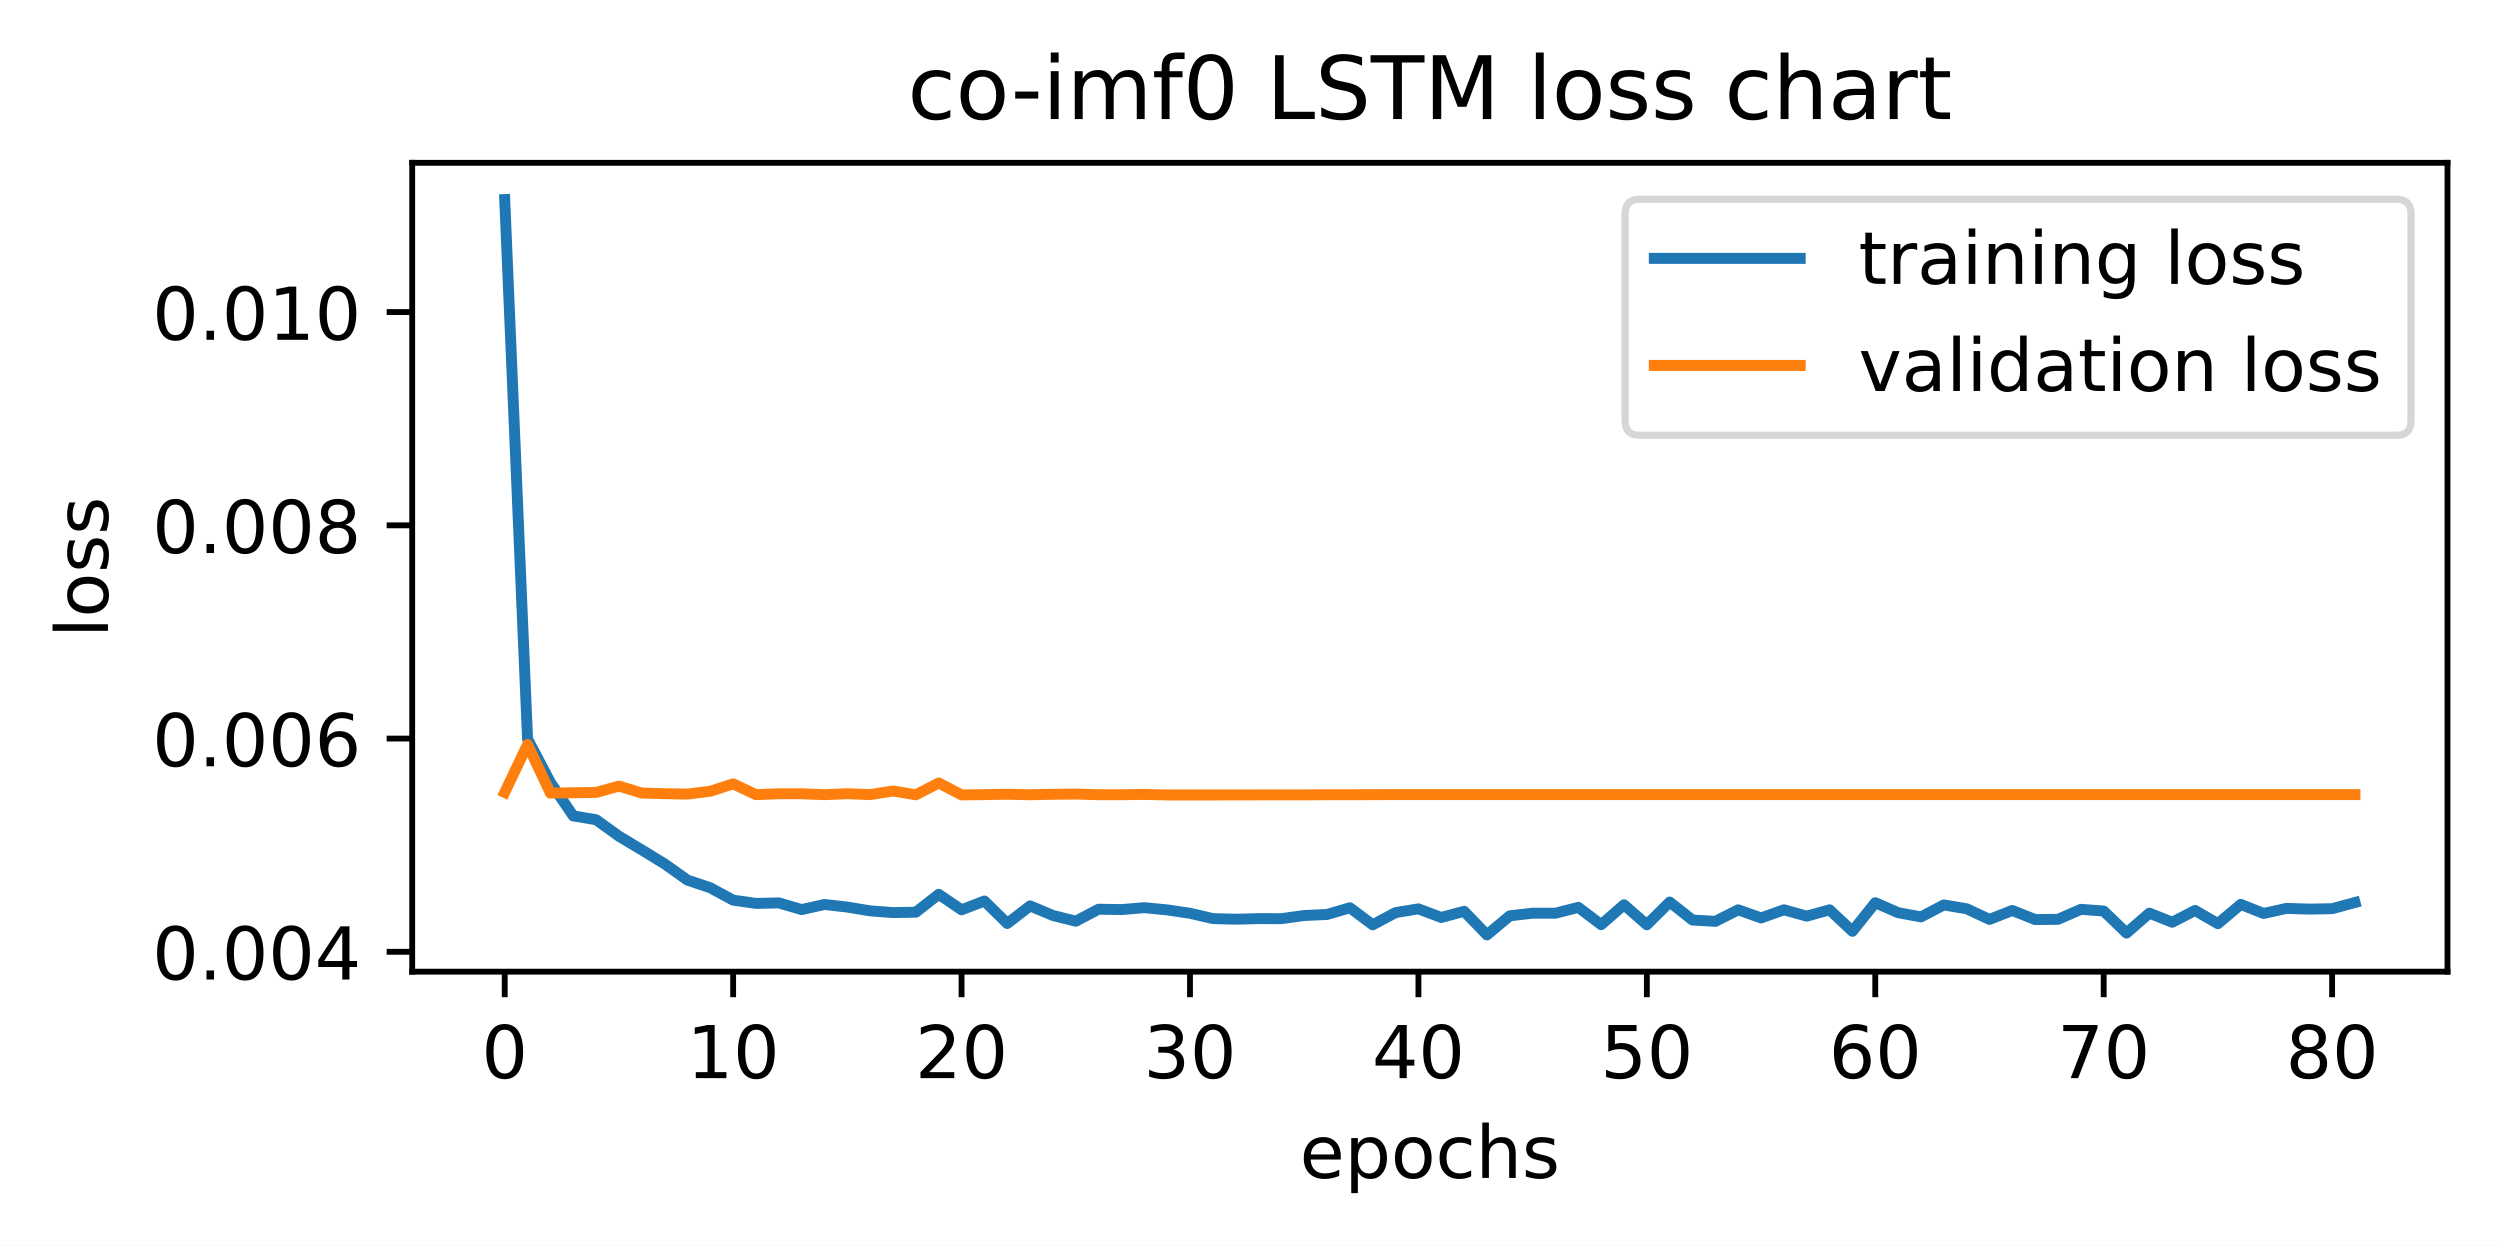
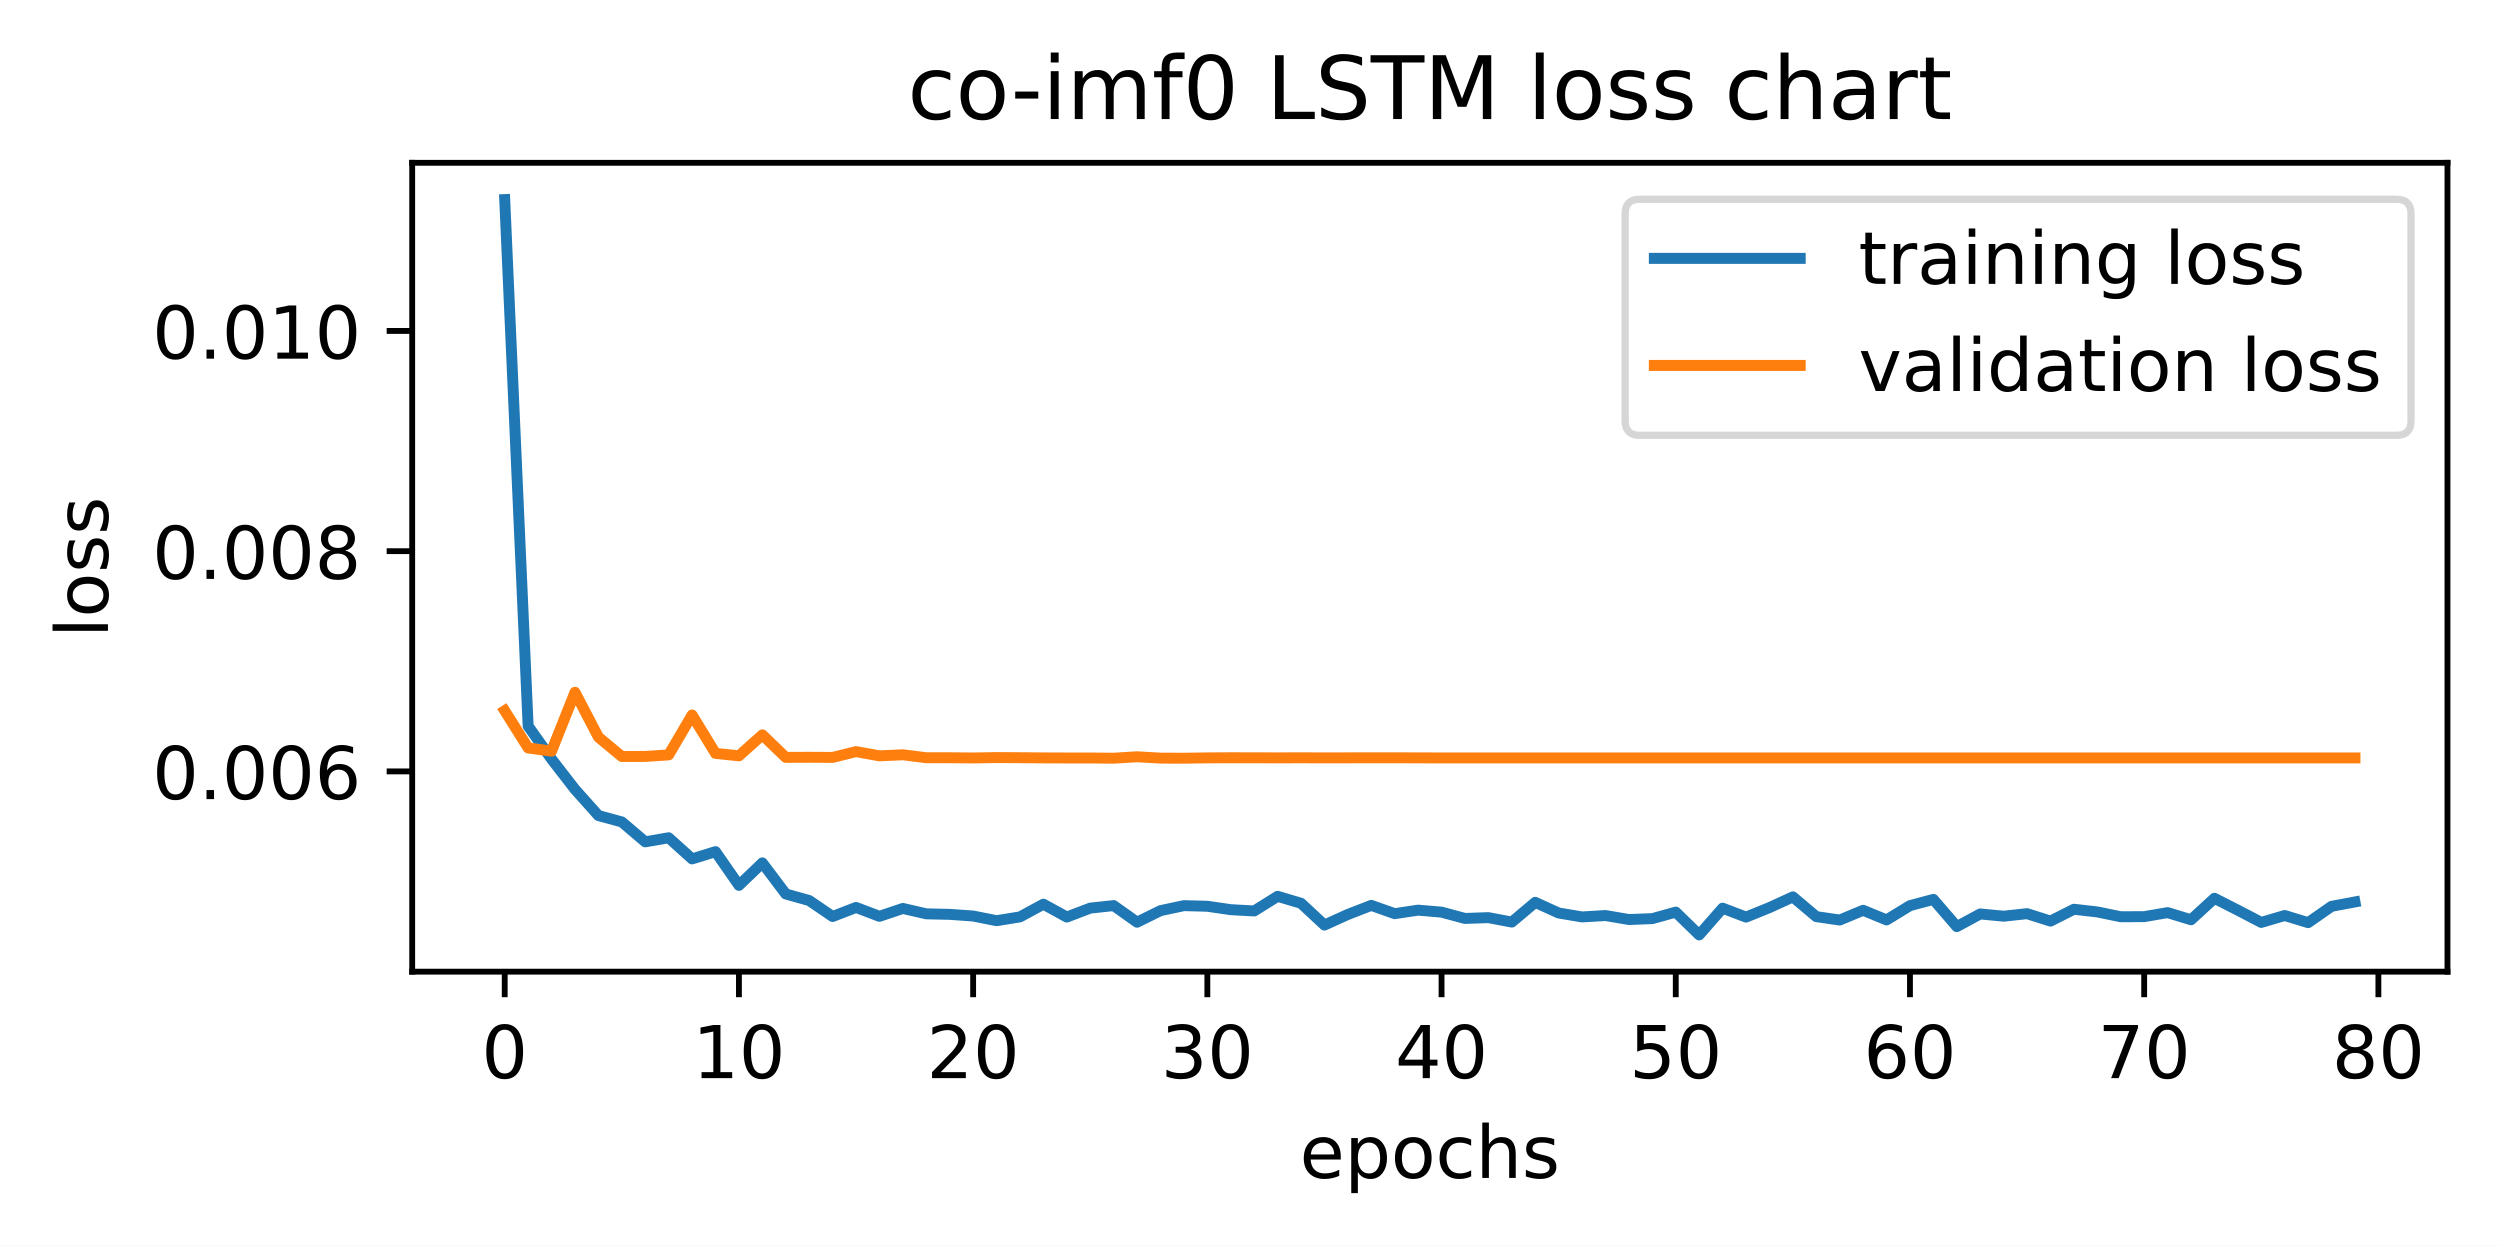
<svg xmlns="http://www.w3.org/2000/svg" xmlns:xlink="http://www.w3.org/1999/xlink" width="342.706pt" height="170.754pt" viewBox="0 0 342.706 170.754" version="1.1">
  <defs>
    <style type="text/css">*{stroke-linejoin: round; stroke-linecap: butt}</style>
  </defs>
  <g id="figure_1">
    <g id="patch_1">
      <path d="M -0 170.754  L 342.706 170.754  L 342.706 0  L -0 0  z " style="fill: #ffffff" />
    </g>
    <g id="axes_1">
      <g id="patch_2">
        <path d="M 56.506 133.198  L 335.506 133.198  L 335.506 22.318  L 56.506 22.318  z " style="fill: #ffffff" />
      </g>
      <g id="matplotlib.axis_1">
        <g id="xtick_1">
          <g id="line2d_1">
            <defs>
-               <path id="md8c9da3b18" d="M 0 0  L 0 3.5  " style="stroke: #000000; stroke-width: 0.8" />
-             </defs>
-             <g>
-               <use xlink:href="#md8c9da3b18" x="69.188" y="133.198" style="stroke: #000000; stroke-width: 0.8" />
+               <path id="m2883100f7e" d="M 0 0  L 0 3.5  " style="stroke: #000000; stroke-width: 0.8" />
+             </defs>
+             <g>
+               <use xlink:href="#m2883100f7e" x="69.188" y="133.198" style="stroke: #000000; stroke-width: 0.8" />
            </g>
          </g>
          <g id="text_1">
            <g transform="translate(66.00682 147.7966) scale(0.1 -0.1)">
              <defs>
                <path id="DejaVuSans-30" d="M 2034 4250  Q 1547 4250 1301 3770  Q 1056 3291 1056 2328  Q 1056 1369 1301 889  Q 1547 409 2034 409  Q 2525 409 2770 889  Q 3016 1369 3016 2328  Q 3016 3291 2770 3770  Q 2525 4250 2034 4250  z M 2034 4750  Q 2819 4750 3233 4129  Q 3647 3509 3647 2328  Q 3647 1150 3233 529  Q 2819 -91 2034 -91  Q 1250 -91 836 529  Q 422 1150 422 2328  Q 422 3509 836 4129  Q 1250 4750 2034 4750  z " transform="scale(0.015625)" />
              </defs>
              <use xlink:href="#DejaVuSans-30" />
            </g>
          </g>
        </g>
        <g id="xtick_2">
          <g id="line2d_2">
            <g>
-               <use xlink:href="#md8c9da3b18" x="100.501" y="133.198" style="stroke: #000000; stroke-width: 0.8" />
+               <use xlink:href="#m2883100f7e" x="101.294" y="133.198" style="stroke: #000000; stroke-width: 0.8" />
            </g>
          </g>
          <g id="text_2">
-             <g transform="translate(94.1387 147.7966) scale(0.1 -0.1)">
+             <g transform="translate(94.93144 147.7966) scale(0.1 -0.1)">
              <defs>
                <path id="DejaVuSans-31" d="M 794 531  L 1825 531  L 1825 4091  L 703 3866  L 703 4441  L 1819 4666  L 2450 4666  L 2450 531  L 3481 531  L 3481 0  L 794 0  L 794 531  z " transform="scale(0.015625)" />
              </defs>
              <use xlink:href="#DejaVuSans-31" />
              <use xlink:href="#DejaVuSans-30" x="63.623" />
            </g>
          </g>
        </g>
        <g id="xtick_3">
          <g id="line2d_3">
            <g>
-               <use xlink:href="#md8c9da3b18" x="131.814" y="133.198" style="stroke: #000000; stroke-width: 0.8" />
+               <use xlink:href="#m2883100f7e" x="133.4" y="133.198" style="stroke: #000000; stroke-width: 0.8" />
            </g>
          </g>
          <g id="text_3">
-             <g transform="translate(125.4518 147.7966) scale(0.1 -0.1)">
+             <g transform="translate(127.0373 147.7966) scale(0.1 -0.1)">
              <defs>
                <path id="DejaVuSans-32" d="M 1228 531  L 3431 531  L 3431 0  L 469 0  L 469 531  Q 828 903 1448 1529  Q 2069 2156 2228 2338  Q 2531 2678 2651 2914  Q 2772 3150 2772 3378  Q 2772 3750 2511 3984  Q 2250 4219 1831 4219  Q 1534 4219 1204 4116  Q 875 4013 500 3803  L 500 4441  Q 881 4594 1212 4672  Q 1544 4750 1819 4750  Q 2544 4750 2975 4387  Q 3406 4025 3406 3419  Q 3406 3131 3298 2873  Q 3191 2616 2906 2266  Q 2828 2175 2409 1742  Q 1991 1309 1228 531  z " transform="scale(0.015625)" />
              </defs>
              <use xlink:href="#DejaVuSans-32" />
              <use xlink:href="#DejaVuSans-30" x="63.623" />
            </g>
          </g>
        </g>
        <g id="xtick_4">
          <g id="line2d_4">
            <g>
-               <use xlink:href="#md8c9da3b18" x="163.127" y="133.198" style="stroke: #000000; stroke-width: 0.8" />
+               <use xlink:href="#m2883100f7e" x="165.506" y="133.198" style="stroke: #000000; stroke-width: 0.8" />
            </g>
          </g>
          <g id="text_4">
-             <g transform="translate(156.765 147.7966) scale(0.1 -0.1)">
+             <g transform="translate(159.1432 147.7966) scale(0.1 -0.1)">
              <defs>
                <path id="DejaVuSans-33" d="M 2597 2516  Q 3050 2419 3304 2112  Q 3559 1806 3559 1356  Q 3559 666 3084 287  Q 2609 -91 1734 -91  Q 1441 -91 1130 -33  Q 819 25 488 141  L 488 750  Q 750 597 1062 519  Q 1375 441 1716 441  Q 2309 441 2620 675  Q 2931 909 2931 1356  Q 2931 1769 2642 2001  Q 2353 2234 1838 2234  L 1294 2234  L 1294 2753  L 1863 2753  Q 2328 2753 2575 2939  Q 2822 3125 2822 3475  Q 2822 3834 2567 4026  Q 2313 4219 1838 4219  Q 1578 4219 1281 4162  Q 984 4106 628 3988  L 628 4550  Q 988 4650 1302 4700  Q 1616 4750 1894 4750  Q 2613 4750 3031 4423  Q 3450 4097 3450 3541  Q 3450 3153 3228 2886  Q 3006 2619 2597 2516  z " transform="scale(0.015625)" />
              </defs>
              <use xlink:href="#DejaVuSans-33" />
              <use xlink:href="#DejaVuSans-30" x="63.623" />
            </g>
          </g>
        </g>
        <g id="xtick_5">
          <g id="line2d_5">
            <g>
-               <use xlink:href="#md8c9da3b18" x="194.441" y="133.198" style="stroke: #000000; stroke-width: 0.8" />
+               <use xlink:href="#m2883100f7e" x="197.612" y="133.198" style="stroke: #000000; stroke-width: 0.8" />
            </g>
          </g>
          <g id="text_5">
-             <g transform="translate(188.0781 147.7966) scale(0.1 -0.1)">
+             <g transform="translate(191.249 147.7966) scale(0.1 -0.1)">
              <defs>
                <path id="DejaVuSans-34" d="M 2419 4116  L 825 1625  L 2419 1625  L 2419 4116  z M 2253 4666  L 3047 4666  L 3047 1625  L 3713 1625  L 3713 1100  L 3047 1100  L 3047 0  L 2419 0  L 2419 1100  L 313 1100  L 313 1709  L 2253 4666  z " transform="scale(0.015625)" />
              </defs>
              <use xlink:href="#DejaVuSans-34" />
              <use xlink:href="#DejaVuSans-30" x="63.623" />
            </g>
          </g>
        </g>
        <g id="xtick_6">
          <g id="line2d_6">
            <g>
-               <use xlink:href="#md8c9da3b18" x="225.754" y="133.198" style="stroke: #000000; stroke-width: 0.8" />
+               <use xlink:href="#m2883100f7e" x="229.717" y="133.198" style="stroke: #000000; stroke-width: 0.8" />
            </g>
          </g>
          <g id="text_6">
-             <g transform="translate(219.3912 147.7966) scale(0.1 -0.1)">
+             <g transform="translate(223.3549 147.7966) scale(0.1 -0.1)">
              <defs>
                <path id="DejaVuSans-35" d="M 691 4666  L 3169 4666  L 3169 4134  L 1269 4134  L 1269 2991  Q 1406 3038 1543 3061  Q 1681 3084 1819 3084  Q 2600 3084 3056 2656  Q 3513 2228 3513 1497  Q 3513 744 3044 326  Q 2575 -91 1722 -91  Q 1428 -91 1123 -41  Q 819 9 494 109  L 494 744  Q 775 591 1075 516  Q 1375 441 1709 441  Q 2250 441 2565 725  Q 2881 1009 2881 1497  Q 2881 1984 2565 2268  Q 2250 2553 1709 2553  Q 1456 2553 1204 2497  Q 953 2441 691 2322  L 691 4666  z " transform="scale(0.015625)" />
              </defs>
              <use xlink:href="#DejaVuSans-35" />
              <use xlink:href="#DejaVuSans-30" x="63.623" />
            </g>
          </g>
        </g>
        <g id="xtick_7">
          <g id="line2d_7">
            <g>
-               <use xlink:href="#md8c9da3b18" x="257.067" y="133.198" style="stroke: #000000; stroke-width: 0.8" />
+               <use xlink:href="#m2883100f7e" x="261.823" y="133.198" style="stroke: #000000; stroke-width: 0.8" />
            </g>
          </g>
          <g id="text_7">
-             <g transform="translate(250.7044 147.7966) scale(0.1 -0.1)">
+             <g transform="translate(255.4608 147.7966) scale(0.1 -0.1)">
              <defs>
                <path id="DejaVuSans-36" d="M 2113 2584  Q 1688 2584 1439 2293  Q 1191 2003 1191 1497  Q 1191 994 1439 701  Q 1688 409 2113 409  Q 2538 409 2786 701  Q 3034 994 3034 1497  Q 3034 2003 2786 2293  Q 2538 2584 2113 2584  z M 3366 4563  L 3366 3988  Q 3128 4100 2886 4159  Q 2644 4219 2406 4219  Q 1781 4219 1451 3797  Q 1122 3375 1075 2522  Q 1259 2794 1537 2939  Q 1816 3084 2150 3084  Q 2853 3084 3261 2657  Q 3669 2231 3669 1497  Q 3669 778 3244 343  Q 2819 -91 2113 -91  Q 1303 -91 875 529  Q 447 1150 447 2328  Q 447 3434 972 4092  Q 1497 4750 2381 4750  Q 2619 4750 2861 4703  Q 3103 4656 3366 4563  z " transform="scale(0.015625)" />
              </defs>
              <use xlink:href="#DejaVuSans-36" />
              <use xlink:href="#DejaVuSans-30" x="63.623" />
            </g>
          </g>
        </g>
        <g id="xtick_8">
          <g id="line2d_8">
            <g>
-               <use xlink:href="#md8c9da3b18" x="288.38" y="133.198" style="stroke: #000000; stroke-width: 0.8" />
+               <use xlink:href="#m2883100f7e" x="293.929" y="133.198" style="stroke: #000000; stroke-width: 0.8" />
            </g>
          </g>
          <g id="text_8">
-             <g transform="translate(282.0175 147.7966) scale(0.1 -0.1)">
+             <g transform="translate(287.5666 147.7966) scale(0.1 -0.1)">
              <defs>
                <path id="DejaVuSans-37" d="M 525 4666  L 3525 4666  L 3525 4397  L 1831 0  L 1172 0  L 2766 4134  L 525 4134  L 525 4666  z " transform="scale(0.015625)" />
              </defs>
              <use xlink:href="#DejaVuSans-37" />
              <use xlink:href="#DejaVuSans-30" x="63.623" />
            </g>
          </g>
        </g>
        <g id="xtick_9">
          <g id="line2d_9">
            <g>
-               <use xlink:href="#md8c9da3b18" x="319.693" y="133.198" style="stroke: #000000; stroke-width: 0.8" />
+               <use xlink:href="#m2883100f7e" x="326.035" y="133.198" style="stroke: #000000; stroke-width: 0.8" />
            </g>
          </g>
          <g id="text_9">
-             <g transform="translate(313.3306 147.7966) scale(0.1 -0.1)">
+             <g transform="translate(319.6725 147.7966) scale(0.1 -0.1)">
              <defs>
                <path id="DejaVuSans-38" d="M 2034 2216  Q 1584 2216 1326 1975  Q 1069 1734 1069 1313  Q 1069 891 1326 650  Q 1584 409 2034 409  Q 2484 409 2743 651  Q 3003 894 3003 1313  Q 3003 1734 2745 1975  Q 2488 2216 2034 2216  z M 1403 2484  Q 997 2584 770 2862  Q 544 3141 544 3541  Q 544 4100 942 4425  Q 1341 4750 2034 4750  Q 2731 4750 3128 4425  Q 3525 4100 3525 3541  Q 3525 3141 3298 2862  Q 3072 2584 2669 2484  Q 3125 2378 3379 2068  Q 3634 1759 3634 1313  Q 3634 634 3220 271  Q 2806 -91 2034 -91  Q 1263 -91 848 271  Q 434 634 434 1313  Q 434 1759 690 2068  Q 947 2378 1403 2484  z M 1172 3481  Q 1172 3119 1398 2916  Q 1625 2713 2034 2713  Q 2441 2713 2670 2916  Q 2900 3119 2900 3481  Q 2900 3844 2670 4047  Q 2441 4250 2034 4250  Q 1625 4250 1398 4047  Q 1172 3844 1172 3481  z " transform="scale(0.015625)" />
              </defs>
              <use xlink:href="#DejaVuSans-38" />
              <use xlink:href="#DejaVuSans-30" x="63.623" />
            </g>
          </g>
        </g>
        <g id="text_10">
          <g transform="translate(178.1734 161.4747) scale(0.1 -0.1)">
            <defs>
              <path id="DejaVuSans-65" d="M 3597 1894  L 3597 1613  L 953 1613  Q 991 1019 1311 708  Q 1631 397 2203 397  Q 2534 397 2845 478  Q 3156 559 3463 722  L 3463 178  Q 3153 47 2828 -22  Q 2503 -91 2169 -91  Q 1331 -91 842 396  Q 353 884 353 1716  Q 353 2575 817 3079  Q 1281 3584 2069 3584  Q 2775 3584 3186 3129  Q 3597 2675 3597 1894  z M 3022 2063  Q 3016 2534 2758 2815  Q 2500 3097 2075 3097  Q 1594 3097 1305 2825  Q 1016 2553 972 2059  L 3022 2063  z " transform="scale(0.015625)" />
              <path id="DejaVuSans-70" d="M 1159 525  L 1159 -1331  L 581 -1331  L 581 3500  L 1159 3500  L 1159 2969  Q 1341 3281 1617 3432  Q 1894 3584 2278 3584  Q 2916 3584 3314 3078  Q 3713 2572 3713 1747  Q 3713 922 3314 415  Q 2916 -91 2278 -91  Q 1894 -91 1617 61  Q 1341 213 1159 525  z M 3116 1747  Q 3116 2381 2855 2742  Q 2594 3103 2138 3103  Q 1681 3103 1420 2742  Q 1159 2381 1159 1747  Q 1159 1113 1420 752  Q 1681 391 2138 391  Q 2594 391 2855 752  Q 3116 1113 3116 1747  z " transform="scale(0.015625)" />
              <path id="DejaVuSans-6f" d="M 1959 3097  Q 1497 3097 1228 2736  Q 959 2375 959 1747  Q 959 1119 1226 758  Q 1494 397 1959 397  Q 2419 397 2687 759  Q 2956 1122 2956 1747  Q 2956 2369 2687 2733  Q 2419 3097 1959 3097  z M 1959 3584  Q 2709 3584 3137 3096  Q 3566 2609 3566 1747  Q 3566 888 3137 398  Q 2709 -91 1959 -91  Q 1206 -91 779 398  Q 353 888 353 1747  Q 353 2609 779 3096  Q 1206 3584 1959 3584  z " transform="scale(0.015625)" />
              <path id="DejaVuSans-63" d="M 3122 3366  L 3122 2828  Q 2878 2963 2633 3030  Q 2388 3097 2138 3097  Q 1578 3097 1268 2742  Q 959 2388 959 1747  Q 959 1106 1268 751  Q 1578 397 2138 397  Q 2388 397 2633 464  Q 2878 531 3122 666  L 3122 134  Q 2881 22 2623 -34  Q 2366 -91 2075 -91  Q 1284 -91 818 406  Q 353 903 353 1747  Q 353 2603 823 3093  Q 1294 3584 2113 3584  Q 2378 3584 2631 3529  Q 2884 3475 3122 3366  z " transform="scale(0.015625)" />
              <path id="DejaVuSans-68" d="M 3513 2113  L 3513 0  L 2938 0  L 2938 2094  Q 2938 2591 2744 2837  Q 2550 3084 2163 3084  Q 1697 3084 1428 2787  Q 1159 2491 1159 1978  L 1159 0  L 581 0  L 581 4863  L 1159 4863  L 1159 2956  Q 1366 3272 1645 3428  Q 1925 3584 2291 3584  Q 2894 3584 3203 3211  Q 3513 2838 3513 2113  z " transform="scale(0.015625)" />
              <path id="DejaVuSans-73" d="M 2834 3397  L 2834 2853  Q 2591 2978 2328 3040  Q 2066 3103 1784 3103  Q 1356 3103 1142 2972  Q 928 2841 928 2578  Q 928 2378 1081 2264  Q 1234 2150 1697 2047  L 1894 2003  Q 2506 1872 2764 1633  Q 3022 1394 3022 966  Q 3022 478 2636 193  Q 2250 -91 1575 -91  Q 1294 -91 989 -36  Q 684 19 347 128  L 347 722  Q 666 556 975 473  Q 1284 391 1588 391  Q 1994 391 2212 530  Q 2431 669 2431 922  Q 2431 1156 2273 1281  Q 2116 1406 1581 1522  L 1381 1569  Q 847 1681 609 1914  Q 372 2147 372 2553  Q 372 3047 722 3315  Q 1072 3584 1716 3584  Q 2034 3584 2315 3537  Q 2597 3491 2834 3397  z " transform="scale(0.015625)" />
            </defs>
            <use xlink:href="#DejaVuSans-65" />
            <use xlink:href="#DejaVuSans-70" x="61.523" />
            <use xlink:href="#DejaVuSans-6f" x="125" />
            <use xlink:href="#DejaVuSans-63" x="186.182" />
            <use xlink:href="#DejaVuSans-68" x="241.162" />
            <use xlink:href="#DejaVuSans-73" x="304.541" />
          </g>
        </g>
      </g>
      <g id="matplotlib.axis_2">
        <g id="ytick_1">
          <g id="line2d_10">
            <defs>
-               <path id="m8d7704c937" d="M 0 0  L -3.5 0  " style="stroke: #000000; stroke-width: 0.8" />
-             </defs>
-             <g>
-               <use xlink:href="#m8d7704c937" x="56.506" y="130.475" style="stroke: #000000; stroke-width: 0.8" />
+               <path id="m3b4f7bd4c3" d="M 0 0  L -3.5 0  " style="stroke: #000000; stroke-width: 0.8" />
+             </defs>
+             <g>
+               <use xlink:href="#m3b4f7bd4c3" x="56.506" y="105.745" style="stroke: #000000; stroke-width: 0.8" />
            </g>
          </g>
          <g id="text_11">
-             <g transform="translate(20.87813 134.2745) scale(0.1 -0.1)">
+             <g transform="translate(20.87813 109.5439) scale(0.1 -0.1)">
              <defs>
                <path id="DejaVuSans-2e" d="M 684 794  L 1344 794  L 1344 0  L 684 0  L 684 794  z " transform="scale(0.015625)" />
              </defs>
-               <use xlink:href="#DejaVuSans-30" />
-               <use xlink:href="#DejaVuSans-2e" x="63.623" />
-               <use xlink:href="#DejaVuSans-30" x="95.41" />
-               <use xlink:href="#DejaVuSans-30" x="159.033" />
-               <use xlink:href="#DejaVuSans-34" x="222.656" />
-             </g>
-           </g>
-         </g>
-         <g id="ytick_2">
-           <g id="line2d_11">
-             <g>
-               <use xlink:href="#m8d7704c937" x="56.506" y="101.243" style="stroke: #000000; stroke-width: 0.8" />
-             </g>
-           </g>
-           <g id="text_12">
-             <g transform="translate(20.87813 105.0426) scale(0.1 -0.1)">
              <use xlink:href="#DejaVuSans-30" />
              <use xlink:href="#DejaVuSans-2e" x="63.623" />
              <use xlink:href="#DejaVuSans-30" x="95.41" />
              <use xlink:href="#DejaVuSans-30" x="159.033" />
              <use xlink:href="#DejaVuSans-36" x="222.656" />
            </g>
          </g>
        </g>
-         <g id="ytick_3">
-           <g id="line2d_12">
-             <g>
-               <use xlink:href="#m8d7704c937" x="56.506" y="72.012" style="stroke: #000000; stroke-width: 0.8" />
-             </g>
-           </g>
-           <g id="text_13">
-             <g transform="translate(20.87813 75.81078) scale(0.1 -0.1)">
+         <g id="ytick_2">
+           <g id="line2d_11">
+             <g>
+               <use xlink:href="#m3b4f7bd4c3" x="56.506" y="75.555" style="stroke: #000000; stroke-width: 0.8" />
+             </g>
+           </g>
+           <g id="text_12">
+             <g transform="translate(20.87813 79.35378) scale(0.1 -0.1)">
              <use xlink:href="#DejaVuSans-30" />
              <use xlink:href="#DejaVuSans-2e" x="63.623" />
              <use xlink:href="#DejaVuSans-30" x="95.41" />
              <use xlink:href="#DejaVuSans-30" x="159.033" />
              <use xlink:href="#DejaVuSans-38" x="222.656" />
            </g>
          </g>
        </g>
-         <g id="ytick_4">
-           <g id="line2d_13">
-             <g>
-               <use xlink:href="#m8d7704c937" x="56.506" y="42.78" style="stroke: #000000; stroke-width: 0.8" />
-             </g>
-           </g>
-           <g id="text_14">
-             <g transform="translate(20.87813 46.57892) scale(0.1 -0.1)">
+         <g id="ytick_3">
+           <g id="line2d_12">
+             <g>
+               <use xlink:href="#m3b4f7bd4c3" x="56.506" y="45.364" style="stroke: #000000; stroke-width: 0.8" />
+             </g>
+           </g>
+           <g id="text_13">
+             <g transform="translate(20.87813 49.16369) scale(0.1 -0.1)">
              <use xlink:href="#DejaVuSans-30" />
              <use xlink:href="#DejaVuSans-2e" x="63.623" />
              <use xlink:href="#DejaVuSans-30" x="95.41" />
              <use xlink:href="#DejaVuSans-31" x="159.033" />
              <use xlink:href="#DejaVuSans-30" x="222.656" />
            </g>
          </g>
        </g>
-         <g id="text_15">
+         <g id="text_14">
          <g transform="translate(14.79844 87.41594) rotate(-90) scale(0.1 -0.1)">
            <defs>
              <path id="DejaVuSans-6c" d="M 603 4863  L 1178 4863  L 1178 0  L 603 0  L 603 4863  z " transform="scale(0.015625)" />
            </defs>
            <use xlink:href="#DejaVuSans-6c" />
            <use xlink:href="#DejaVuSans-6f" x="27.783" />
            <use xlink:href="#DejaVuSans-73" x="88.965" />
            <use xlink:href="#DejaVuSans-73" x="141.064" />
          </g>
        </g>
      </g>
+       <g id="line2d_13">
+         <path d="M 69.188 27.358  L 72.399 99.533  L 75.609 104.064  L 78.82 108.207  L 82.03 111.797  L 85.241 112.674  L 88.452 115.401  L 91.662 114.843  L 94.873 117.738  L 98.083 116.744  L 101.294 121.368  L 104.505 118.287  L 107.715 122.545  L 110.926 123.448  L 114.136 125.636  L 117.347 124.395  L 120.557 125.611  L 123.768 124.532  L 126.979 125.271  L 130.189 125.343  L 133.4 125.57  L 136.61 126.21  L 139.821 125.69  L 143.032 123.948  L 146.242 125.711  L 149.453 124.486  L 152.663 124.141  L 155.874 126.42  L 159.085 124.833  L 162.295 124.147  L 165.506 124.233  L 168.716 124.701  L 171.927 124.877  L 175.137 122.871  L 178.348 123.822  L 181.559 126.811  L 184.769 125.354  L 187.98 124.11  L 191.19 125.247  L 194.401 124.766  L 197.612 125.04  L 200.822 125.902  L 204.033 125.792  L 207.243 126.4  L 210.454 123.696  L 213.664 125.157  L 216.875 125.696  L 220.086 125.503  L 223.296 126.052  L 226.507 125.928  L 229.717 125.034  L 232.928 128.158  L 236.139 124.496  L 239.349 125.718  L 242.56 124.419  L 245.77 122.946  L 248.981 125.653  L 252.192 126.121  L 255.402 124.784  L 258.613 126.105  L 261.823 124.147  L 265.034 123.293  L 268.244 127.022  L 271.455 125.286  L 274.666 125.594  L 277.876 125.247  L 281.087 126.266  L 284.297 124.645  L 287.508 125.01  L 290.719 125.672  L 293.929 125.655  L 297.14 125.104  L 300.35 126.083  L 303.561 123.142  L 306.771 124.773  L 309.982 126.446  L 313.193 125.5  L 316.403 126.478  L 319.614 124.244  L 322.824 123.64  " clip-path="url(#p7bcfdc67f2)" style="fill: none; stroke: #1f77b4; stroke-width: 1.5; stroke-linecap: square" />
+       </g>
      <g id="line2d_14">
-         <path d="M 69.188 27.358  L 72.319 101.304  L 75.451 107.256  L 78.582 111.845  L 81.713 112.371  L 84.845 114.629  L 87.976 116.508  L 91.107 118.424  L 94.239 120.65  L 97.37 121.7  L 100.501 123.396  L 103.633 123.843  L 106.764 123.771  L 109.895 124.688  L 113.026 123.987  L 116.158 124.345  L 119.289 124.865  L 122.42 125.099  L 125.552 125.043  L 128.683 122.597  L 131.814 124.719  L 134.946 123.511  L 138.077 126.591  L 141.208 124.181  L 144.34 125.497  L 147.471 126.282  L 150.602 124.638  L 153.734 124.688  L 156.865 124.427  L 159.996 124.73  L 163.127 125.193  L 166.259 125.923  L 169.39 126.006  L 172.521 125.925  L 175.653 125.934  L 178.784 125.499  L 181.915 125.358  L 185.047 124.438  L 188.178 126.774  L 191.309 125.101  L 194.441 124.587  L 197.572 125.77  L 200.703 124.922  L 203.835 128.158  L 206.966 125.541  L 210.097 125.182  L 213.228 125.185  L 216.36 124.384  L 219.491 126.755  L 222.622 124.027  L 225.754 126.766  L 228.885 123.657  L 232.016 126.121  L 235.148 126.299  L 238.279 124.722  L 241.41 125.833  L 244.542 124.718  L 247.673 125.587  L 250.804 124.724  L 253.936 127.662  L 257.067 123.744  L 260.198 125.109  L 263.329 125.691  L 266.461 124.052  L 269.592 124.574  L 272.723 126.034  L 275.855 124.807  L 278.986 126.055  L 282.117 126.024  L 285.249 124.655  L 288.38 124.888  L 291.511 127.907  L 294.643 125.176  L 297.774 126.422  L 300.905 124.806  L 304.037 126.621  L 307.168 123.975  L 310.299 125.22  L 313.43 124.526  L 316.562 124.623  L 319.693 124.564  L 322.824 123.72  " clip-path="url(#p3da50b556e)" style="fill: none; stroke: #1f77b4; stroke-width: 1.5; stroke-linecap: square" />
-       </g>
-       <g id="line2d_15">
-         <path d="M 69.188 108.627  L 72.319 102.065  L 75.451 108.721  L 78.582 108.673  L 81.713 108.628  L 84.845 107.761  L 87.976 108.712  L 91.107 108.798  L 94.239 108.858  L 97.37 108.465  L 100.501 107.454  L 103.633 108.93  L 106.764 108.809  L 109.895 108.811  L 113.026 108.935  L 116.158 108.807  L 119.289 108.926  L 122.42 108.429  L 125.552 108.949  L 128.683 107.336  L 131.814 108.969  L 134.946 108.93  L 138.077 108.876  L 141.208 108.945  L 144.34 108.883  L 147.471 108.851  L 150.602 108.94  L 153.734 108.942  L 156.865 108.901  L 159.996 108.975  L 163.127 108.976  L 166.259 108.977  L 169.39 108.972  L 172.521 108.965  L 175.653 108.965  L 178.784 108.961  L 181.915 108.946  L 185.047 108.942  L 188.178 108.936  L 191.309 108.924  L 194.441 108.924  L 197.572 108.924  L 200.703 108.923  L 203.835 108.923  L 206.966 108.923  L 210.097 108.924  L 213.228 108.925  L 216.36 108.924  L 219.491 108.922  L 222.622 108.923  L 225.754 108.924  L 228.885 108.923  L 232.016 108.924  L 235.148 108.924  L 238.279 108.923  L 241.41 108.923  L 244.542 108.924  L 247.673 108.924  L 250.804 108.924  L 253.936 108.924  L 257.067 108.924  L 260.198 108.924  L 263.329 108.924  L 266.461 108.924  L 269.592 108.924  L 272.723 108.924  L 275.855 108.924  L 278.986 108.924  L 282.117 108.924  L 285.249 108.924  L 288.38 108.924  L 291.511 108.924  L 294.643 108.924  L 297.774 108.924  L 300.905 108.924  L 304.037 108.924  L 307.168 108.924  L 310.299 108.923  L 313.43 108.923  L 316.562 108.923  L 319.693 108.923  L 322.824 108.923  " clip-path="url(#p3da50b556e)" style="fill: none; stroke: #ff7f0e; stroke-width: 1.5; stroke-linecap: square" />
+         <path d="M 69.188 97.428  L 72.399 102.531  L 75.609 102.969  L 78.82 94.899  L 82.03 101.044  L 85.241 103.703  L 88.452 103.692  L 91.662 103.482  L 94.873 98.016  L 98.083 103.274  L 101.294 103.612  L 104.505 100.738  L 107.715 103.825  L 110.926 103.81  L 114.136 103.829  L 117.347 103.033  L 120.557 103.615  L 123.768 103.466  L 126.979 103.873  L 130.189 103.874  L 133.4 103.903  L 136.61 103.848  L 139.821 103.867  L 143.032 103.894  L 146.242 103.906  L 149.453 103.908  L 152.663 103.937  L 155.874 103.739  L 159.085 103.926  L 162.295 103.937  L 165.506 103.892  L 168.716 103.875  L 171.927 103.88  L 175.137 103.889  L 178.348 103.882  L 181.559 103.891  L 184.769 103.886  L 187.98 103.88  L 191.19 103.878  L 194.401 103.892  L 197.612 103.898  L 200.822 103.897  L 204.033 103.898  L 207.243 103.898  L 210.454 103.898  L 213.664 103.9  L 216.875 103.899  L 220.086 103.9  L 223.296 103.899  L 226.507 103.899  L 229.717 103.899  L 232.928 103.899  L 236.139 103.899  L 239.349 103.899  L 242.56 103.899  L 245.77 103.899  L 248.981 103.899  L 252.192 103.899  L 255.402 103.899  L 258.613 103.899  L 261.823 103.899  L 265.034 103.899  L 268.244 103.899  L 271.455 103.899  L 274.666 103.899  L 277.876 103.899  L 281.087 103.899  L 284.297 103.899  L 287.508 103.899  L 290.719 103.899  L 293.929 103.899  L 297.14 103.899  L 300.35 103.899  L 303.561 103.899  L 306.771 103.899  L 309.982 103.899  L 313.193 103.899  L 316.403 103.899  L 319.614 103.899  L 322.824 103.899  " clip-path="url(#p7bcfdc67f2)" style="fill: none; stroke: #ff7f0e; stroke-width: 1.5; stroke-linecap: square" />
      </g>
      <g id="patch_3">
        <path d="M 56.506 133.198  L 56.506 22.318  " style="fill: none; stroke: #000000; stroke-width: 0.8; stroke-linejoin: miter; stroke-linecap: square" />
      </g>
      <g id="patch_4">
        <path d="M 335.506 133.198  L 335.506 22.318  " style="fill: none; stroke: #000000; stroke-width: 0.8; stroke-linejoin: miter; stroke-linecap: square" />
      </g>
      <g id="patch_5">
        <path d="M 56.506 133.198  L 335.506 133.198  " style="fill: none; stroke: #000000; stroke-width: 0.8; stroke-linejoin: miter; stroke-linecap: square" />
      </g>
      <g id="patch_6">
        <path d="M 56.506 22.318  L 335.506 22.318  " style="fill: none; stroke: #000000; stroke-width: 0.8; stroke-linejoin: miter; stroke-linecap: square" />
      </g>
-       <g id="text_16">
+       <g id="text_15">
        <g transform="translate(124.4169 16.31812) scale(0.12 -0.12)">
          <defs>
            <path id="DejaVuSans-2d" d="M 313 2009  L 1997 2009  L 1997 1497  L 313 1497  L 313 2009  z " transform="scale(0.015625)" />
            <path id="DejaVuSans-69" d="M 603 3500  L 1178 3500  L 1178 0  L 603 0  L 603 3500  z M 603 4863  L 1178 4863  L 1178 4134  L 603 4134  L 603 4863  z " transform="scale(0.015625)" />
            <path id="DejaVuSans-6d" d="M 3328 2828  Q 3544 3216 3844 3400  Q 4144 3584 4550 3584  Q 5097 3584 5394 3201  Q 5691 2819 5691 2113  L 5691 0  L 5113 0  L 5113 2094  Q 5113 2597 4934 2840  Q 4756 3084 4391 3084  Q 3944 3084 3684 2787  Q 3425 2491 3425 1978  L 3425 0  L 2847 0  L 2847 2094  Q 2847 2600 2669 2842  Q 2491 3084 2119 3084  Q 1678 3084 1418 2786  Q 1159 2488 1159 1978  L 1159 0  L 581 0  L 581 3500  L 1159 3500  L 1159 2956  Q 1356 3278 1631 3431  Q 1906 3584 2284 3584  Q 2666 3584 2933 3390  Q 3200 3197 3328 2828  z " transform="scale(0.015625)" />
            <path id="DejaVuSans-66" d="M 2375 4863  L 2375 4384  L 1825 4384  Q 1516 4384 1395 4259  Q 1275 4134 1275 3809  L 1275 3500  L 2222 3500  L 2222 3053  L 1275 3053  L 1275 0  L 697 0  L 697 3053  L 147 3053  L 147 3500  L 697 3500  L 697 3744  Q 697 4328 969 4595  Q 1241 4863 1831 4863  L 2375 4863  z " transform="scale(0.015625)" />
            <path id="DejaVuSans-20" transform="scale(0.015625)" />
            <path id="DejaVuSans-4c" d="M 628 4666  L 1259 4666  L 1259 531  L 3531 531  L 3531 0  L 628 0  L 628 4666  z " transform="scale(0.015625)" />
            <path id="DejaVuSans-53" d="M 3425 4513  L 3425 3897  Q 3066 4069 2747 4153  Q 2428 4238 2131 4238  Q 1616 4238 1336 4038  Q 1056 3838 1056 3469  Q 1056 3159 1242 3001  Q 1428 2844 1947 2747  L 2328 2669  Q 3034 2534 3370 2195  Q 3706 1856 3706 1288  Q 3706 609 3251 259  Q 2797 -91 1919 -91  Q 1588 -91 1214 -16  Q 841 59 441 206  L 441 856  Q 825 641 1194 531  Q 1563 422 1919 422  Q 2459 422 2753 634  Q 3047 847 3047 1241  Q 3047 1584 2836 1778  Q 2625 1972 2144 2069  L 1759 2144  Q 1053 2284 737 2584  Q 422 2884 422 3419  Q 422 4038 858 4394  Q 1294 4750 2059 4750  Q 2388 4750 2728 4690  Q 3069 4631 3425 4513  z " transform="scale(0.015625)" />
            <path id="DejaVuSans-54" d="M -19 4666  L 3928 4666  L 3928 4134  L 2272 4134  L 2272 0  L 1638 0  L 1638 4134  L -19 4134  L -19 4666  z " transform="scale(0.015625)" />
            <path id="DejaVuSans-4d" d="M 628 4666  L 1569 4666  L 2759 1491  L 3956 4666  L 4897 4666  L 4897 0  L 4281 0  L 4281 4097  L 3078 897  L 2444 897  L 1241 4097  L 1241 0  L 628 0  L 628 4666  z " transform="scale(0.015625)" />
            <path id="DejaVuSans-61" d="M 2194 1759  Q 1497 1759 1228 1600  Q 959 1441 959 1056  Q 959 750 1161 570  Q 1363 391 1709 391  Q 2188 391 2477 730  Q 2766 1069 2766 1631  L 2766 1759  L 2194 1759  z M 3341 1997  L 3341 0  L 2766 0  L 2766 531  Q 2569 213 2275 61  Q 1981 -91 1556 -91  Q 1019 -91 701 211  Q 384 513 384 1019  Q 384 1609 779 1909  Q 1175 2209 1959 2209  L 2766 2209  L 2766 2266  Q 2766 2663 2505 2880  Q 2244 3097 1772 3097  Q 1472 3097 1187 3025  Q 903 2953 641 2809  L 641 3341  Q 956 3463 1253 3523  Q 1550 3584 1831 3584  Q 2591 3584 2966 3190  Q 3341 2797 3341 1997  z " transform="scale(0.015625)" />
            <path id="DejaVuSans-72" d="M 2631 2963  Q 2534 3019 2420 3045  Q 2306 3072 2169 3072  Q 1681 3072 1420 2755  Q 1159 2438 1159 1844  L 1159 0  L 581 0  L 581 3500  L 1159 3500  L 1159 2956  Q 1341 3275 1631 3429  Q 1922 3584 2338 3584  Q 2397 3584 2469 3576  Q 2541 3569 2628 3553  L 2631 2963  z " transform="scale(0.015625)" />
            <path id="DejaVuSans-74" d="M 1172 4494  L 1172 3500  L 2356 3500  L 2356 3053  L 1172 3053  L 1172 1153  Q 1172 725 1289 603  Q 1406 481 1766 481  L 2356 481  L 2356 0  L 1766 0  Q 1100 0 847 248  Q 594 497 594 1153  L 594 3053  L 172 3053  L 172 3500  L 594 3500  L 594 4494  L 1172 4494  z " transform="scale(0.015625)" />
          </defs>
          <use xlink:href="#DejaVuSans-63" />
          <use xlink:href="#DejaVuSans-6f" x="54.98" />
          <use xlink:href="#DejaVuSans-2d" x="118.037" />
          <use xlink:href="#DejaVuSans-69" x="154.121" />
          <use xlink:href="#DejaVuSans-6d" x="181.904" />
          <use xlink:href="#DejaVuSans-66" x="279.316" />
          <use xlink:href="#DejaVuSans-30" x="314.521" />
          <use xlink:href="#DejaVuSans-20" x="378.145" />
          <use xlink:href="#DejaVuSans-4c" x="409.932" />
          <use xlink:href="#DejaVuSans-53" x="465.645" />
          <use xlink:href="#DejaVuSans-54" x="529.121" />
          <use xlink:href="#DejaVuSans-4d" x="590.205" />
          <use xlink:href="#DejaVuSans-20" x="676.484" />
          <use xlink:href="#DejaVuSans-6c" x="708.271" />
          <use xlink:href="#DejaVuSans-6f" x="736.055" />
          <use xlink:href="#DejaVuSans-73" x="797.236" />
          <use xlink:href="#DejaVuSans-73" x="849.336" />
          <use xlink:href="#DejaVuSans-20" x="901.436" />
          <use xlink:href="#DejaVuSans-63" x="933.223" />
          <use xlink:href="#DejaVuSans-68" x="988.203" />
          <use xlink:href="#DejaVuSans-61" x="1051.582" />
          <use xlink:href="#DejaVuSans-72" x="1112.861" />
          <use xlink:href="#DejaVuSans-74" x="1153.975" />
        </g>
      </g>
      <g id="legend_1">
        <g id="patch_7">
          <path d="M 224.778 59.674  L 328.506 59.674  Q 330.506 59.674 330.506 57.674  L 330.506 29.318  Q 330.506 27.318 328.506 27.318  L 224.778 27.318  Q 222.778 27.318 222.778 29.318  L 222.778 57.674  Q 222.778 59.674 224.778 59.674  z " style="fill: #ffffff; opacity: 0.8; stroke: #cccccc; stroke-linejoin: miter" />
        </g>
-         <g id="line2d_16">
+         <g id="line2d_15">
          <path d="M 226.778 35.417  L 236.778 35.417  L 246.778 35.417  " style="fill: none; stroke: #1f77b4; stroke-width: 1.5; stroke-linecap: square" />
        </g>
-         <g id="text_17">
+         <g id="text_16">
          <g transform="translate(254.7781 38.91656) scale(0.1 -0.1)">
            <defs>
              <path id="DejaVuSans-6e" d="M 3513 2113  L 3513 0  L 2938 0  L 2938 2094  Q 2938 2591 2744 2837  Q 2550 3084 2163 3084  Q 1697 3084 1428 2787  Q 1159 2491 1159 1978  L 1159 0  L 581 0  L 581 3500  L 1159 3500  L 1159 2956  Q 1366 3272 1645 3428  Q 1925 3584 2291 3584  Q 2894 3584 3203 3211  Q 3513 2838 3513 2113  z " transform="scale(0.015625)" />
              <path id="DejaVuSans-67" d="M 2906 1791  Q 2906 2416 2648 2759  Q 2391 3103 1925 3103  Q 1463 3103 1205 2759  Q 947 2416 947 1791  Q 947 1169 1205 825  Q 1463 481 1925 481  Q 2391 481 2648 825  Q 2906 1169 2906 1791  z M 3481 434  Q 3481 -459 3084 -895  Q 2688 -1331 1869 -1331  Q 1566 -1331 1297 -1286  Q 1028 -1241 775 -1147  L 775 -588  Q 1028 -725 1275 -790  Q 1522 -856 1778 -856  Q 2344 -856 2625 -561  Q 2906 -266 2906 331  L 2906 616  Q 2728 306 2450 153  Q 2172 0 1784 0  Q 1141 0 747 490  Q 353 981 353 1791  Q 353 2603 747 3093  Q 1141 3584 1784 3584  Q 2172 3584 2450 3431  Q 2728 3278 2906 2969  L 2906 3500  L 3481 3500  L 3481 434  z " transform="scale(0.015625)" />
            </defs>
            <use xlink:href="#DejaVuSans-74" />
            <use xlink:href="#DejaVuSans-72" x="39.209" />
            <use xlink:href="#DejaVuSans-61" x="80.322" />
            <use xlink:href="#DejaVuSans-69" x="141.602" />
            <use xlink:href="#DejaVuSans-6e" x="169.385" />
            <use xlink:href="#DejaVuSans-69" x="232.764" />
            <use xlink:href="#DejaVuSans-6e" x="260.547" />
            <use xlink:href="#DejaVuSans-67" x="323.926" />
            <use xlink:href="#DejaVuSans-20" x="387.402" />
            <use xlink:href="#DejaVuSans-6c" x="419.189" />
            <use xlink:href="#DejaVuSans-6f" x="446.973" />
            <use xlink:href="#DejaVuSans-73" x="508.154" />
            <use xlink:href="#DejaVuSans-73" x="560.254" />
          </g>
        </g>
-         <g id="line2d_17">
+         <g id="line2d_16">
          <path d="M 226.778 50.095  L 236.778 50.095  L 246.778 50.095  " style="fill: none; stroke: #ff7f0e; stroke-width: 1.5; stroke-linecap: square" />
        </g>
-         <g id="text_18">
+         <g id="text_17">
          <g transform="translate(254.7781 53.59469) scale(0.1 -0.1)">
            <defs>
              <path id="DejaVuSans-76" d="M 191 3500  L 800 3500  L 1894 563  L 2988 3500  L 3597 3500  L 2284 0  L 1503 0  L 191 3500  z " transform="scale(0.015625)" />
              <path id="DejaVuSans-64" d="M 2906 2969  L 2906 4863  L 3481 4863  L 3481 0  L 2906 0  L 2906 525  Q 2725 213 2448 61  Q 2172 -91 1784 -91  Q 1150 -91 751 415  Q 353 922 353 1747  Q 353 2572 751 3078  Q 1150 3584 1784 3584  Q 2172 3584 2448 3432  Q 2725 3281 2906 2969  z M 947 1747  Q 947 1113 1208 752  Q 1469 391 1925 391  Q 2381 391 2643 752  Q 2906 1113 2906 1747  Q 2906 2381 2643 2742  Q 2381 3103 1925 3103  Q 1469 3103 1208 2742  Q 947 2381 947 1747  z " transform="scale(0.015625)" />
            </defs>
            <use xlink:href="#DejaVuSans-76" />
            <use xlink:href="#DejaVuSans-61" x="59.18" />
            <use xlink:href="#DejaVuSans-6c" x="120.459" />
            <use xlink:href="#DejaVuSans-69" x="148.242" />
            <use xlink:href="#DejaVuSans-64" x="176.025" />
            <use xlink:href="#DejaVuSans-61" x="239.502" />
            <use xlink:href="#DejaVuSans-74" x="300.781" />
            <use xlink:href="#DejaVuSans-69" x="339.99" />
            <use xlink:href="#DejaVuSans-6f" x="367.773" />
            <use xlink:href="#DejaVuSans-6e" x="428.955" />
            <use xlink:href="#DejaVuSans-20" x="492.334" />
            <use xlink:href="#DejaVuSans-6c" x="524.121" />
            <use xlink:href="#DejaVuSans-6f" x="551.904" />
            <use xlink:href="#DejaVuSans-73" x="613.086" />
            <use xlink:href="#DejaVuSans-73" x="665.186" />
          </g>
        </g>
      </g>
    </g>
  </g>
  <defs>
-     <clipPath id="p3da50b556e">
+     <clipPath id="p7bcfdc67f2">
      <rect x="56.506" y="22.318" width="279" height="110.88" />
    </clipPath>
  </defs>
</svg>
